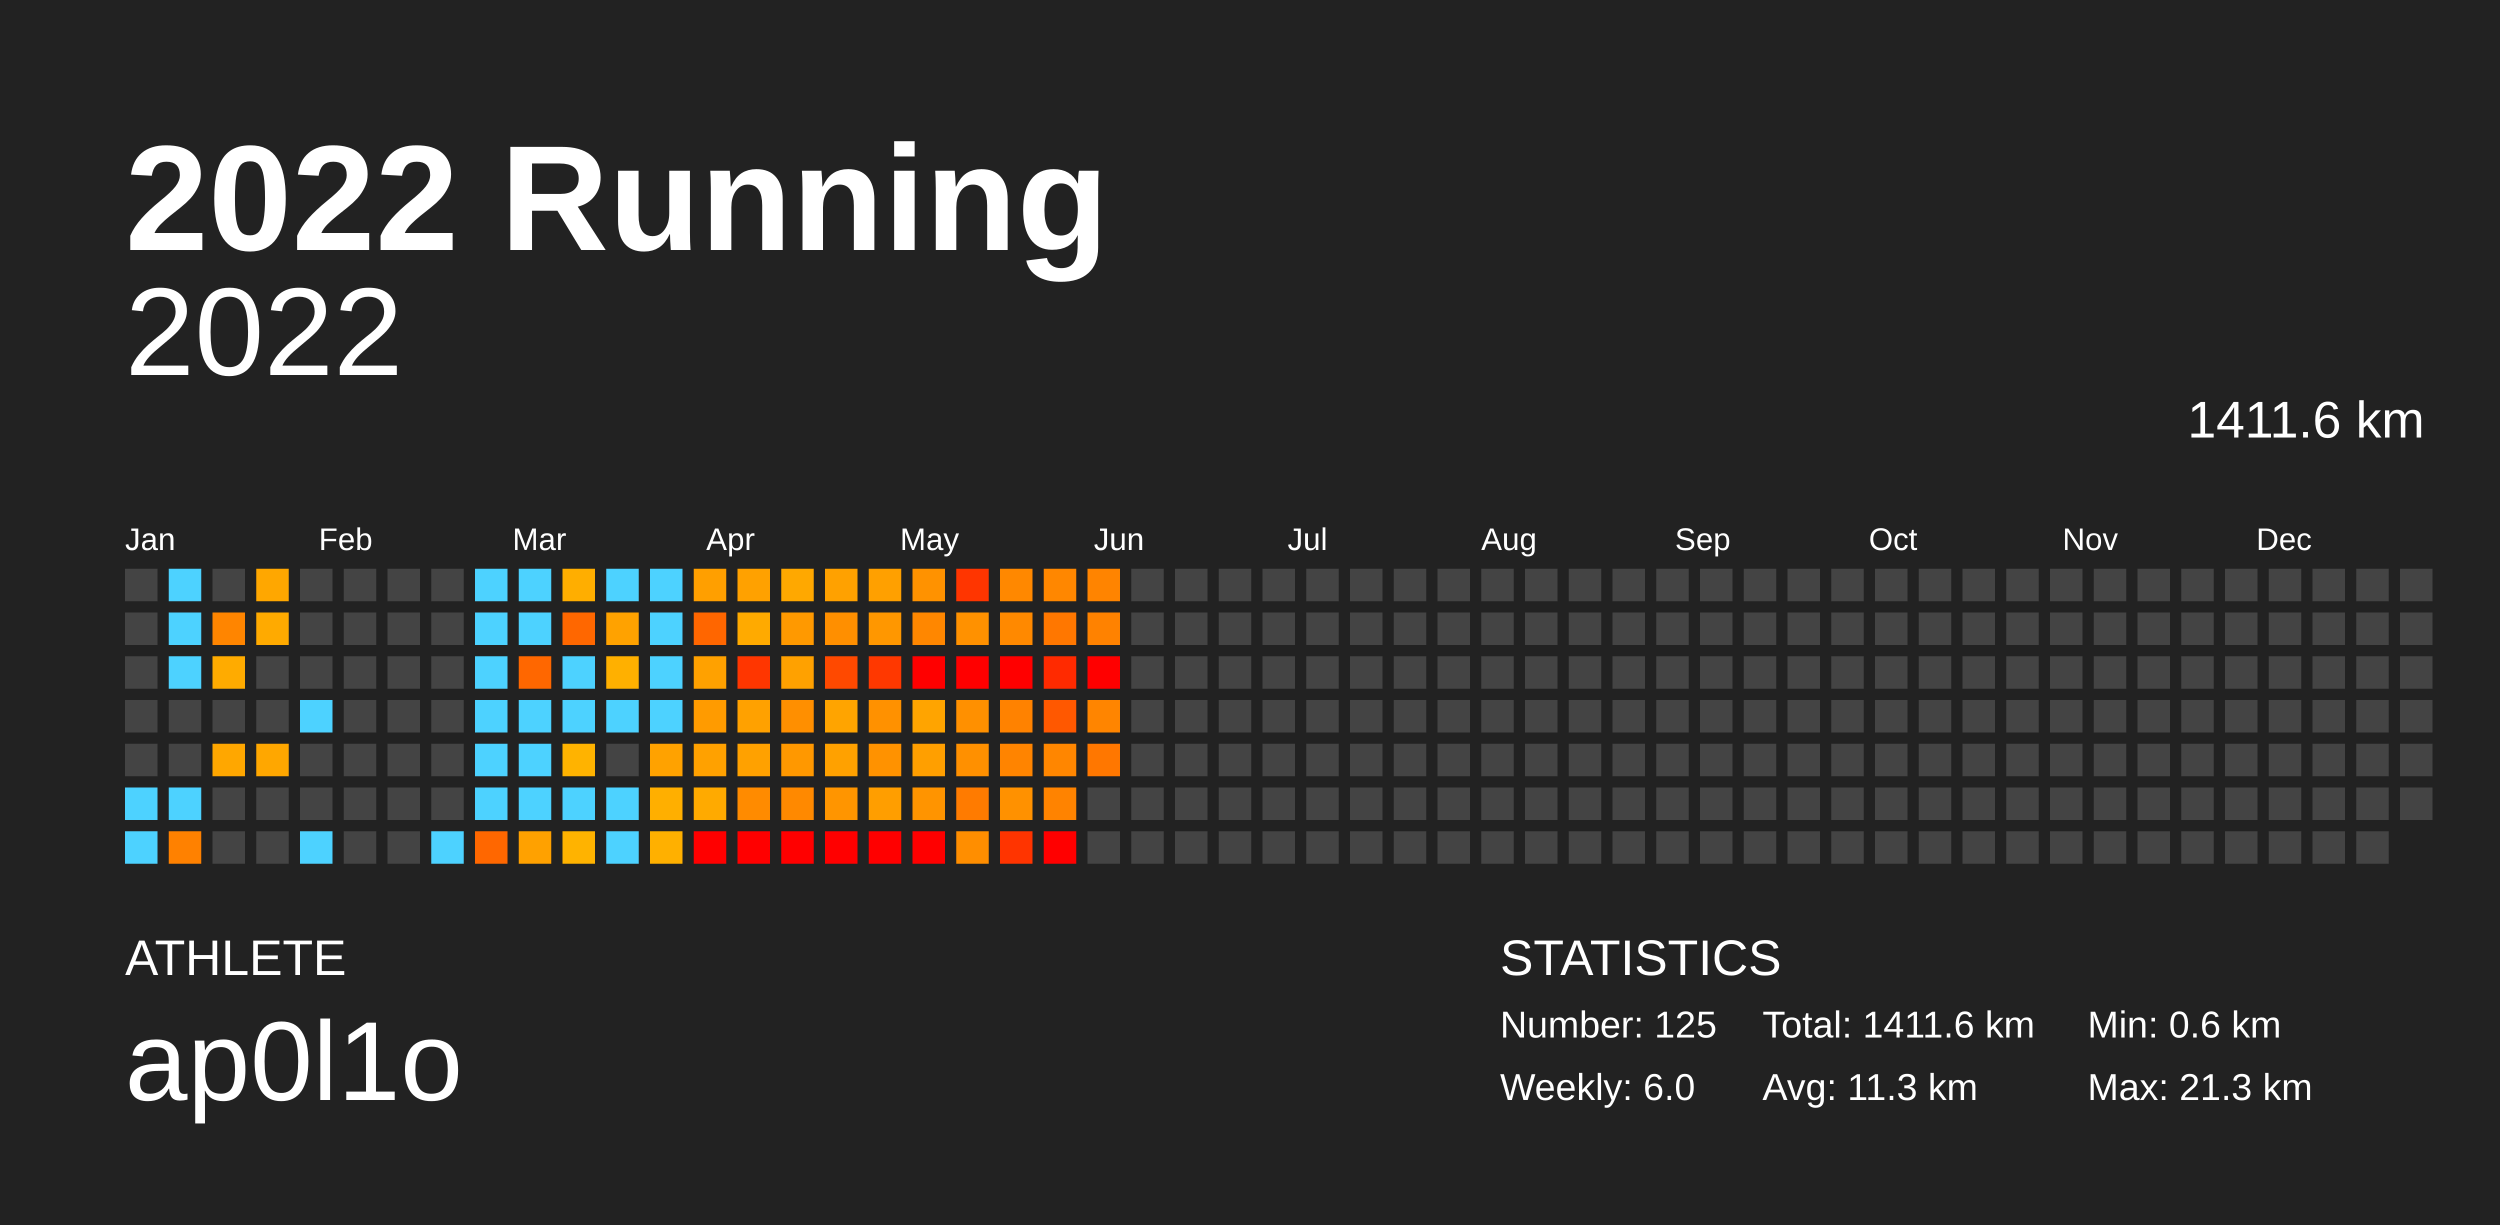
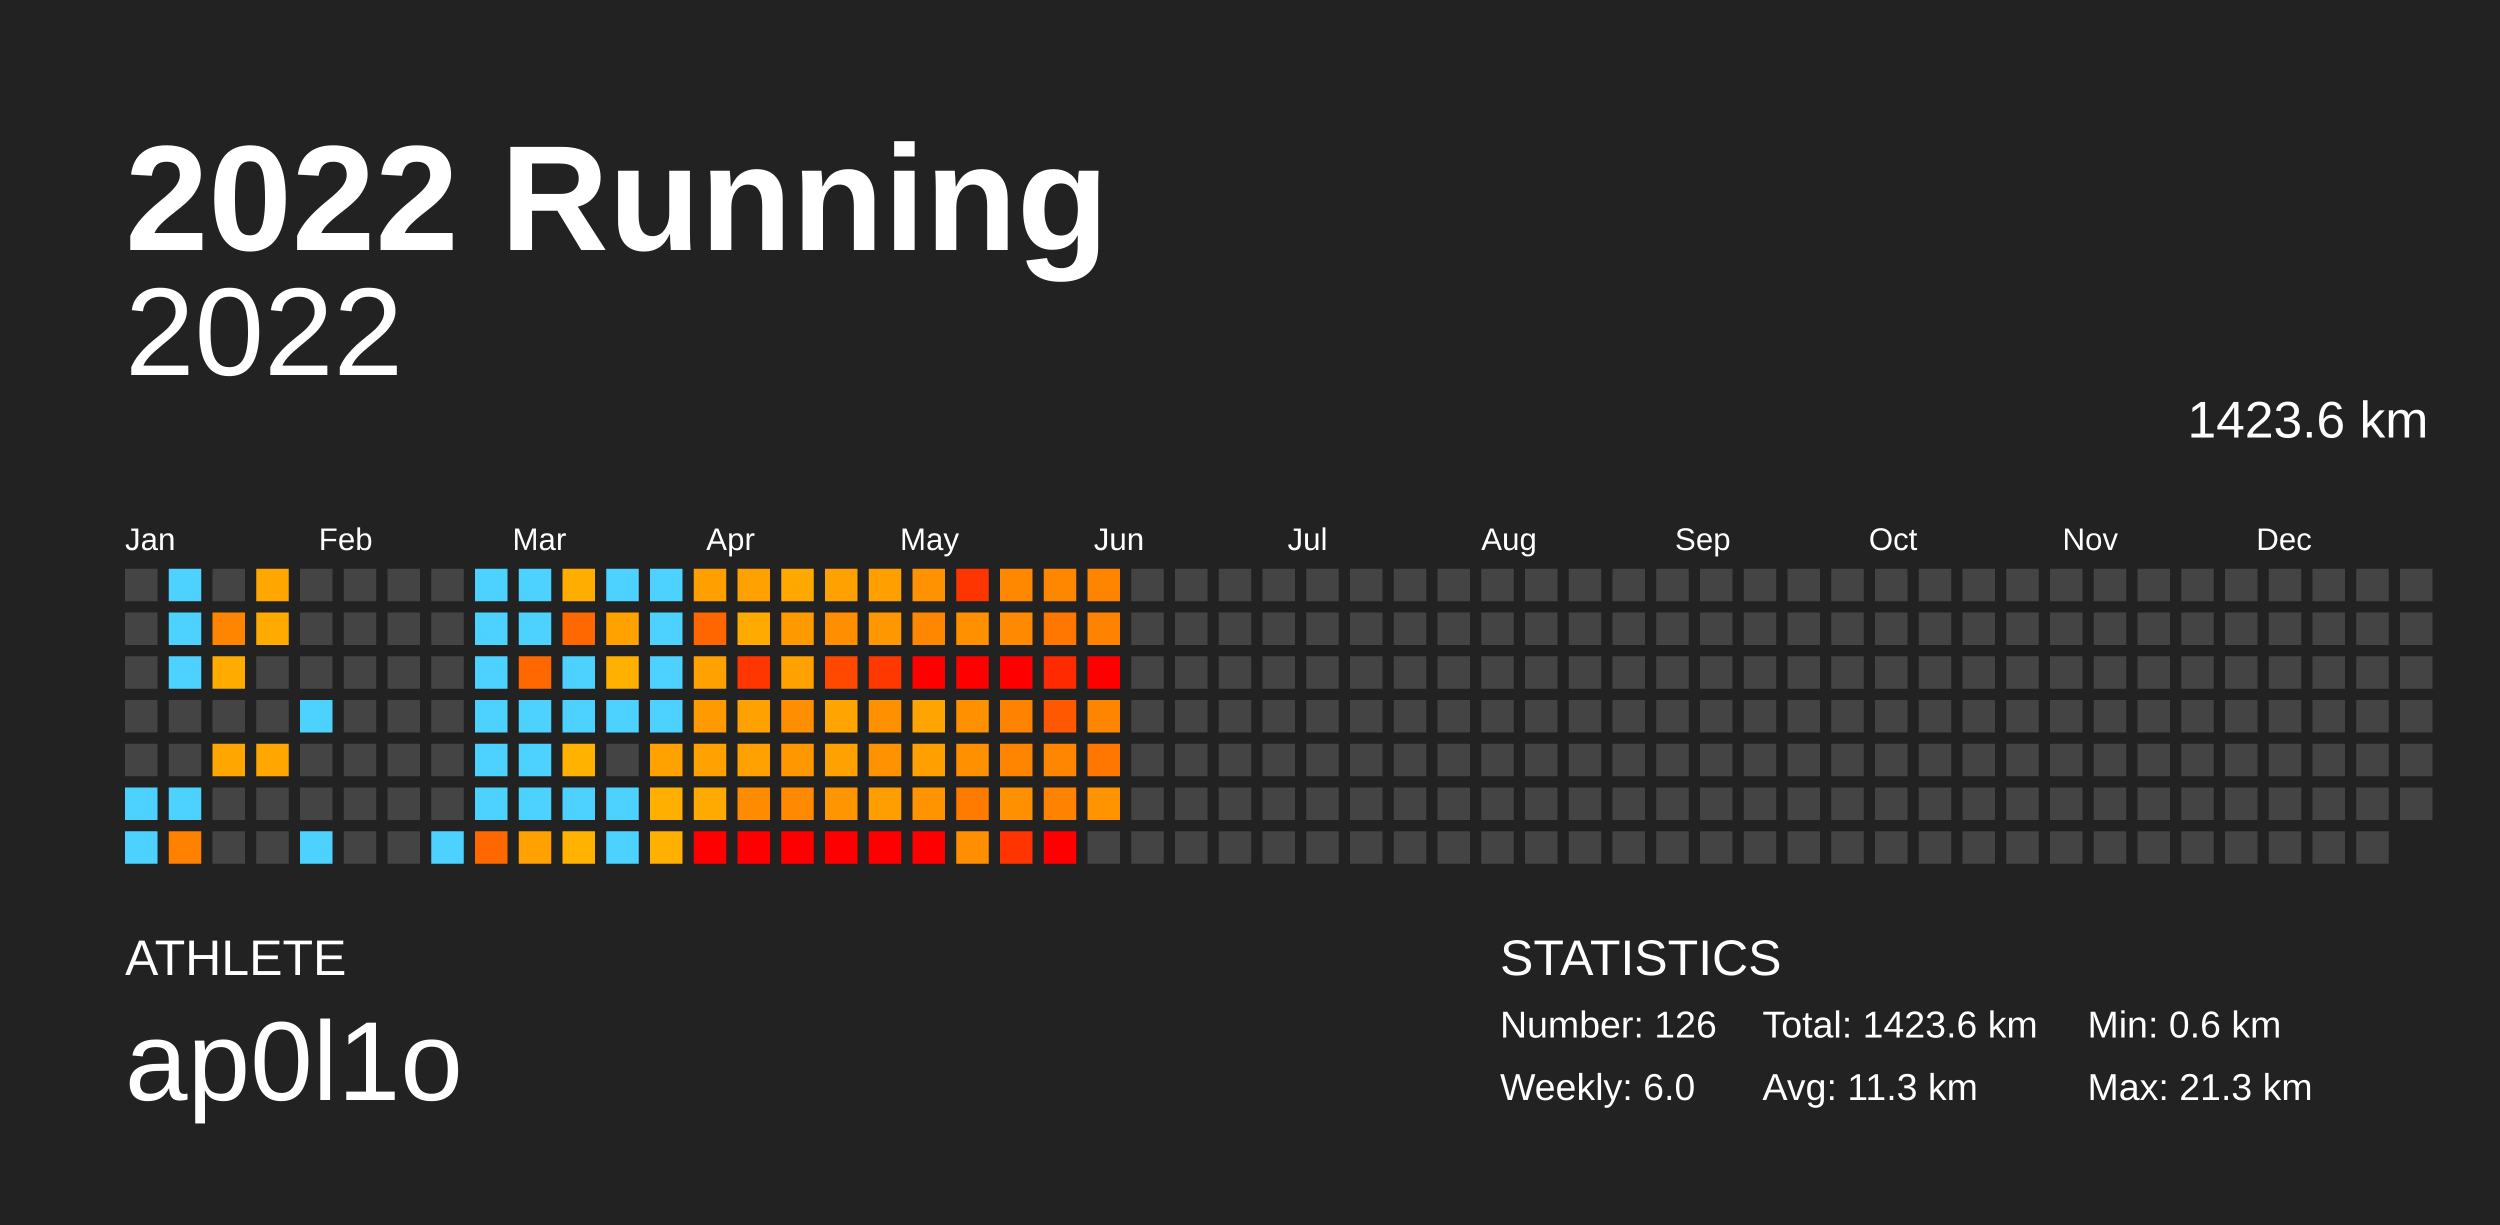
<svg xmlns="http://www.w3.org/2000/svg" baseProfile="full" height="98mm" version="1.1" viewBox="0,0,200,98" width="200mm">
  <defs />
  <rect fill="#222222" height="98" width="200" x="0" y="0" />
  <text fill="#FFFFFF" style="font-size:12px; font-family:Arial; font-weight:bold;" x="10" y="20">2022 Running</text>
  <text fill="#FFFFFF" style="font-size:4px; font-family:Arial" x="10" y="78">ATHLETE</text>
  <text fill="#FFFFFF" style="font-size:9px; font-family:Arial" x="10" y="88">ap0l1o</text>
  <text fill="#FFFFFF" style="font-size:4px; font-family:Arial" x="120" y="78">STATISTICS</text>
-   <text fill="#FFFFFF" style="font-size:3px; font-family:Arial" x="120" y="83">Number: 125</text>
+   <text fill="#FFFFFF" style="font-size:3px; font-family:Arial" x="120" y="83">Number: 126</text>
  <text fill="#FFFFFF" style="font-size:3px; font-family:Arial" x="120" y="88">Weekly: 6.0</text>
-   <text fill="#FFFFFF" style="font-size:3px; font-family:Arial" x="141" y="83">Total: 1411.6 km</text>
+   <text fill="#FFFFFF" style="font-size:3px; font-family:Arial" x="141" y="83">Total: 1423.6 km</text>
  <text fill="#FFFFFF" style="font-size:3px; font-family:Arial" x="141" y="88">Avg: 11.3 km</text>
  <text fill="#FFFFFF" style="font-size:3px; font-family:Arial" x="167" y="83">Min: 0.6 km</text>
  <text fill="#FFFFFF" style="font-size:3px; font-family:Arial" x="167" y="88">Max: 21.3 km</text>
  <text alignment-baseline="hanging" fill="#FFFFFF" style="font-size:10.0px; font-family:Arial;" x="10" y="30">2022</text>
-   <text alignment-baseline="hanging" fill="#FFFFFF" style="font-size:4.125px; font-family:Arial;" x="175" y="35">1411.6 km</text>
+   <text alignment-baseline="hanging" fill="#FFFFFF" style="font-size:4.125px; font-family:Arial;" x="175" y="35">1423.6 km</text>
  <text fill="#FFFFFF" style="font-size:2.5px; font-family:Arial" x="10.0" y="44">Jan</text>
  <text fill="#FFFFFF" style="font-size:2.5px; font-family:Arial" x="25.5" y="44">Feb</text>
  <text fill="#FFFFFF" style="font-size:2.5px; font-family:Arial" x="41.0" y="44">Mar</text>
  <text fill="#FFFFFF" style="font-size:2.5px; font-family:Arial" x="56.5" y="44">Apr</text>
  <text fill="#FFFFFF" style="font-size:2.5px; font-family:Arial" x="72.0" y="44">May</text>
  <text fill="#FFFFFF" style="font-size:2.5px; font-family:Arial" x="87.5" y="44">Jun</text>
  <text fill="#FFFFFF" style="font-size:2.5px; font-family:Arial" x="103.0" y="44">Jul</text>
  <text fill="#FFFFFF" style="font-size:2.5px; font-family:Arial" x="118.5" y="44">Aug</text>
  <text fill="#FFFFFF" style="font-size:2.5px; font-family:Arial" x="134.0" y="44">Sep</text>
  <text fill="#FFFFFF" style="font-size:2.5px; font-family:Arial" x="149.5" y="44">Oct</text>
  <text fill="#FFFFFF" style="font-size:2.5px; font-family:Arial" x="165.0" y="44">Nov</text>
  <text fill="#FFFFFF" style="font-size:2.5px; font-family:Arial" x="180.5" y="44">Dec</text>
  <rect fill="#444444" height="2.6" width="2.6" x="10.0" y="45.5" />
  <rect fill="#444444" height="2.6" width="2.6" x="10.0" y="49.0" />
  <rect fill="#444444" height="2.6" width="2.6" x="10.0" y="52.5" />
  <rect fill="#444444" height="2.6" width="2.6" x="10.0" y="56.0" />
  <rect fill="#444444" height="2.6" width="2.6" x="10.0" y="59.5" />
  <rect fill="#4dd2ff" height="2.6" width="2.6" x="10.0" y="63.0" />
  <rect fill="#4dd2ff" height="2.6" width="2.6" x="10.0" y="66.5" />
  <rect fill="#4dd2ff" height="2.6" width="2.6" x="13.5" y="45.5" />
  <rect fill="#4dd2ff" height="2.6" width="2.6" x="13.5" y="49.0" />
  <rect fill="#4dd2ff" height="2.6" width="2.6" x="13.5" y="52.5" />
  <rect fill="#444444" height="2.6" width="2.6" x="13.5" y="56.0" />
  <rect fill="#444444" height="2.6" width="2.6" x="13.5" y="59.5" />
  <rect fill="#4dd2ff" height="2.6" width="2.6" x="13.5" y="63.0" />
  <rect fill="#ff8100" height="2.6" width="2.6" x="13.5" y="66.5" />
  <rect fill="#444444" height="2.6" width="2.6" x="17.0" y="45.5" />
  <rect fill="#ff8500" height="2.6" width="2.6" x="17.0" y="49.0" />
  <rect fill="#ffab00" height="2.6" width="2.6" x="17.0" y="52.5" />
  <rect fill="#444444" height="2.6" width="2.6" x="17.0" y="56.0" />
  <rect fill="#ffa700" height="2.6" width="2.6" x="17.0" y="59.5" />
  <rect fill="#444444" height="2.6" width="2.6" x="17.0" y="63.0" />
  <rect fill="#444444" height="2.6" width="2.6" x="17.0" y="66.5" />
  <rect fill="#ffa700" height="2.6" width="2.6" x="20.5" y="45.5" />
  <rect fill="#ffaa00" height="2.6" width="2.6" x="20.5" y="49.0" />
  <rect fill="#444444" height="2.6" width="2.6" x="20.5" y="52.5" />
  <rect fill="#444444" height="2.6" width="2.6" x="20.5" y="56.0" />
  <rect fill="#ffa700" height="2.6" width="2.6" x="20.5" y="59.5" />
  <rect fill="#444444" height="2.6" width="2.6" x="20.5" y="63.0" />
  <rect fill="#444444" height="2.6" width="2.6" x="20.5" y="66.5" />
  <rect fill="#444444" height="2.6" width="2.6" x="24.0" y="45.5" />
  <rect fill="#444444" height="2.6" width="2.6" x="24.0" y="49.0" />
  <rect fill="#444444" height="2.6" width="2.6" x="24.0" y="52.5" />
  <rect fill="#4dd2ff" height="2.6" width="2.6" x="24.0" y="56.0" />
  <rect fill="#444444" height="2.6" width="2.6" x="24.0" y="59.5" />
  <rect fill="#444444" height="2.6" width="2.6" x="24.0" y="63.0" />
  <rect fill="#4dd2ff" height="2.6" width="2.6" x="24.0" y="66.5" />
  <rect fill="#444444" height="2.6" width="2.6" x="27.5" y="45.5" />
  <rect fill="#444444" height="2.6" width="2.6" x="27.5" y="49.0" />
  <rect fill="#444444" height="2.6" width="2.6" x="27.5" y="52.5" />
  <rect fill="#444444" height="2.6" width="2.6" x="27.5" y="56.0" />
  <rect fill="#444444" height="2.6" width="2.6" x="27.5" y="59.5" />
  <rect fill="#444444" height="2.6" width="2.6" x="27.5" y="63.0" />
  <rect fill="#444444" height="2.6" width="2.6" x="27.5" y="66.5" />
  <rect fill="#444444" height="2.6" width="2.6" x="31.0" y="45.5" />
  <rect fill="#444444" height="2.6" width="2.6" x="31.0" y="49.0" />
  <rect fill="#444444" height="2.6" width="2.6" x="31.0" y="52.5" />
  <rect fill="#444444" height="2.6" width="2.6" x="31.0" y="56.0" />
  <rect fill="#444444" height="2.6" width="2.6" x="31.0" y="59.5" />
  <rect fill="#444444" height="2.6" width="2.6" x="31.0" y="63.0" />
  <rect fill="#444444" height="2.6" width="2.6" x="31.0" y="66.5" />
  <rect fill="#444444" height="2.6" width="2.6" x="34.5" y="45.5" />
  <rect fill="#444444" height="2.6" width="2.6" x="34.5" y="49.0" />
  <rect fill="#444444" height="2.6" width="2.6" x="34.5" y="52.5" />
  <rect fill="#444444" height="2.6" width="2.6" x="34.5" y="56.0" />
  <rect fill="#444444" height="2.6" width="2.6" x="34.5" y="59.5" />
  <rect fill="#444444" height="2.6" width="2.6" x="34.5" y="63.0" />
  <rect fill="#4dd2ff" height="2.6" width="2.6" x="34.5" y="66.5" />
  <rect fill="#4dd2ff" height="2.6" width="2.6" x="38.0" y="45.5" />
  <rect fill="#4dd2ff" height="2.6" width="2.6" x="38.0" y="49.0" />
  <rect fill="#4dd2ff" height="2.6" width="2.6" x="38.0" y="52.5" />
  <rect fill="#4dd2ff" height="2.6" width="2.6" x="38.0" y="56.0" />
  <rect fill="#4dd2ff" height="2.6" width="2.6" x="38.0" y="59.5" />
  <rect fill="#4dd2ff" height="2.6" width="2.6" x="38.0" y="63.0" />
  <rect fill="#ff6700" height="2.6" width="2.6" x="38.0" y="66.5" />
  <rect fill="#4dd2ff" height="2.6" width="2.6" x="41.5" y="45.5" />
  <rect fill="#4dd2ff" height="2.6" width="2.6" x="41.5" y="49.0" />
  <rect fill="#ff6700" height="2.6" width="2.6" x="41.5" y="52.5" />
  <rect fill="#4dd2ff" height="2.6" width="2.6" x="41.5" y="56.0" />
  <rect fill="#4dd2ff" height="2.6" width="2.6" x="41.5" y="59.5" />
  <rect fill="#4dd2ff" height="2.6" width="2.6" x="41.5" y="63.0" />
  <rect fill="#ffa100" height="2.6" width="2.6" x="41.5" y="66.5" />
  <rect fill="#ffae00" height="2.6" width="2.6" x="45.0" y="45.5" />
  <rect fill="#ff6700" height="2.6" width="2.6" x="45.0" y="49.0" />
  <rect fill="#4dd2ff" height="2.6" width="2.6" x="45.0" y="52.5" />
  <rect fill="#4dd2ff" height="2.6" width="2.6" x="45.0" y="56.0" />
  <rect fill="#ffb300" height="2.6" width="2.6" x="45.0" y="59.5" />
  <rect fill="#4dd2ff" height="2.6" width="2.6" x="45.0" y="63.0" />
  <rect fill="#ffb300" height="2.6" width="2.6" x="45.0" y="66.5" />
  <rect fill="#4dd2ff" height="2.6" width="2.6" x="48.5" y="45.5" />
  <rect fill="#ffa200" height="2.6" width="2.6" x="48.5" y="49.0" />
  <rect fill="#ffb000" height="2.6" width="2.6" x="48.5" y="52.5" />
  <rect fill="#4dd2ff" height="2.6" width="2.6" x="48.5" y="56.0" />
  <rect fill="#444444" height="2.6" width="2.6" x="48.5" y="59.5" />
  <rect fill="#4dd2ff" height="2.6" width="2.6" x="48.5" y="63.0" />
  <rect fill="#4dd2ff" height="2.6" width="2.6" x="48.5" y="66.5" />
  <rect fill="#4dd2ff" height="2.6" width="2.6" x="52.0" y="45.5" />
  <rect fill="#4dd2ff" height="2.6" width="2.6" x="52.0" y="49.0" />
  <rect fill="#4dd2ff" height="2.6" width="2.6" x="52.0" y="52.5" />
  <rect fill="#4dd2ff" height="2.6" width="2.6" x="52.0" y="56.0" />
  <rect fill="#ffa200" height="2.6" width="2.6" x="52.0" y="59.5" />
  <rect fill="#ffaf00" height="2.6" width="2.6" x="52.0" y="63.0" />
  <rect fill="#ffb000" height="2.6" width="2.6" x="52.0" y="66.5" />
  <rect fill="#ff9f00" height="2.6" width="2.6" x="55.5" y="45.5" />
  <rect fill="#ff6600" height="2.6" width="2.6" x="55.5" y="49.0" />
  <rect fill="#ffa100" height="2.6" width="2.6" x="55.5" y="52.5" />
  <rect fill="#ff9b00" height="2.6" width="2.6" x="55.5" y="56.0" />
  <rect fill="#ffa100" height="2.6" width="2.6" x="55.5" y="59.5" />
  <rect fill="#ffaa00" height="2.6" width="2.6" x="55.5" y="63.0" />
  <rect fill="red" height="2.6" width="2.6" x="55.5" y="66.5" />
  <rect fill="#ffa100" height="2.6" width="2.6" x="59.0" y="45.5" />
  <rect fill="#ffaa00" height="2.6" width="2.6" x="59.0" y="49.0" />
  <rect fill="#ff3600" height="2.6" width="2.6" x="59.0" y="52.5" />
  <rect fill="#ffa100" height="2.6" width="2.6" x="59.0" y="56.0" />
  <rect fill="#ffa100" height="2.6" width="2.6" x="59.0" y="59.5" />
  <rect fill="#ff8b00" height="2.6" width="2.6" x="59.0" y="63.0" />
  <rect fill="red" height="2.6" width="2.6" x="59.0" y="66.5" />
  <rect fill="#ffa800" height="2.6" width="2.6" x="62.5" y="45.5" />
  <rect fill="#ff9900" height="2.6" width="2.6" x="62.5" y="49.0" />
  <rect fill="#ffa100" height="2.6" width="2.6" x="62.5" y="52.5" />
  <rect fill="#ff8f00" height="2.6" width="2.6" x="62.5" y="56.0" />
  <rect fill="#ff9800" height="2.6" width="2.6" x="62.5" y="59.5" />
  <rect fill="#ff8900" height="2.6" width="2.6" x="62.5" y="63.0" />
  <rect fill="red" height="2.6" width="2.6" x="62.5" y="66.5" />
  <rect fill="#ffa100" height="2.6" width="2.6" x="66.0" y="45.5" />
  <rect fill="#ff8f00" height="2.6" width="2.6" x="66.0" y="49.0" />
  <rect fill="#ff4900" height="2.6" width="2.6" x="66.0" y="52.5" />
  <rect fill="#ffa400" height="2.6" width="2.6" x="66.0" y="56.0" />
  <rect fill="#ffa100" height="2.6" width="2.6" x="66.0" y="59.5" />
  <rect fill="#ff9500" height="2.6" width="2.6" x="66.0" y="63.0" />
  <rect fill="red" height="2.6" width="2.6" x="66.0" y="66.5" />
  <rect fill="#ffa000" height="2.6" width="2.6" x="69.5" y="45.5" />
  <rect fill="#ff9700" height="2.6" width="2.6" x="69.5" y="49.0" />
  <rect fill="#ff3800" height="2.6" width="2.6" x="69.5" y="52.5" />
  <rect fill="#ff9100" height="2.6" width="2.6" x="69.5" y="56.0" />
  <rect fill="#ff9200" height="2.6" width="2.6" x="69.5" y="59.5" />
  <rect fill="#ff9e00" height="2.6" width="2.6" x="69.5" y="63.0" />
  <rect fill="red" height="2.6" width="2.6" x="69.5" y="66.5" />
  <rect fill="#ff9200" height="2.6" width="2.6" x="73.0" y="45.5" />
  <rect fill="#ff8700" height="2.6" width="2.6" x="73.0" y="49.0" />
  <rect fill="red" height="2.6" width="2.6" x="73.0" y="52.5" />
  <rect fill="#ffa400" height="2.6" width="2.6" x="73.0" y="56.0" />
  <rect fill="#ff9f00" height="2.6" width="2.6" x="73.0" y="59.5" />
  <rect fill="#ff9400" height="2.6" width="2.6" x="73.0" y="63.0" />
  <rect fill="red" height="2.6" width="2.6" x="73.0" y="66.5" />
  <rect fill="#ff3500" height="2.6" width="2.6" x="76.5" y="45.5" />
  <rect fill="#ff9100" height="2.6" width="2.6" x="76.5" y="49.0" />
  <rect fill="red" height="2.6" width="2.6" x="76.5" y="52.5" />
  <rect fill="#ff9000" height="2.6" width="2.6" x="76.5" y="56.0" />
  <rect fill="#ff9000" height="2.6" width="2.6" x="76.5" y="59.5" />
  <rect fill="#ff7b00" height="2.6" width="2.6" x="76.5" y="63.0" />
  <rect fill="#ff8e00" height="2.6" width="2.6" x="76.5" y="66.5" />
  <rect fill="#ff8800" height="2.6" width="2.6" x="80.0" y="45.5" />
  <rect fill="#ff8900" height="2.6" width="2.6" x="80.0" y="49.0" />
  <rect fill="red" height="2.6" width="2.6" x="80.0" y="52.5" />
  <rect fill="#ff8200" height="2.6" width="2.6" x="80.0" y="56.0" />
  <rect fill="#ff8400" height="2.6" width="2.6" x="80.0" y="59.5" />
  <rect fill="#ff9100" height="2.6" width="2.6" x="80.0" y="63.0" />
  <rect fill="#ff3400" height="2.6" width="2.6" x="80.0" y="66.5" />
  <rect fill="#ff8700" height="2.6" width="2.6" x="83.5" y="45.5" />
  <rect fill="#ff7700" height="2.6" width="2.6" x="83.5" y="49.0" />
  <rect fill="#ff2a00" height="2.6" width="2.6" x="83.5" y="52.5" />
  <rect fill="#ff5800" height="2.6" width="2.6" x="83.5" y="56.0" />
  <rect fill="#ff8600" height="2.6" width="2.6" x="83.5" y="59.5" />
  <rect fill="#ff8300" height="2.6" width="2.6" x="83.5" y="63.0" />
  <rect fill="red" height="2.6" width="2.6" x="83.5" y="66.5" />
  <rect fill="#ff8400" height="2.6" width="2.6" x="87.0" y="45.5" />
  <rect fill="#ff8200" height="2.6" width="2.6" x="87.0" y="49.0" />
  <rect fill="red" height="2.6" width="2.6" x="87.0" y="52.5" />
  <rect fill="#ff8500" height="2.6" width="2.6" x="87.0" y="56.0" />
  <rect fill="#ff7700" height="2.6" width="2.6" x="87.0" y="59.5" />
-   <rect fill="#444444" height="2.6" width="2.6" x="87.0" y="63.0" />
+   <rect fill="#ff9400" height="2.6" width="2.6" x="87.0" y="63.0" />
  <rect fill="#444444" height="2.6" width="2.6" x="87.0" y="66.5" />
  <rect fill="#444444" height="2.6" width="2.6" x="90.5" y="45.5" />
  <rect fill="#444444" height="2.6" width="2.6" x="90.5" y="49.0" />
  <rect fill="#444444" height="2.6" width="2.6" x="90.5" y="52.5" />
  <rect fill="#444444" height="2.6" width="2.6" x="90.5" y="56.0" />
  <rect fill="#444444" height="2.6" width="2.6" x="90.5" y="59.5" />
  <rect fill="#444444" height="2.6" width="2.6" x="90.5" y="63.0" />
  <rect fill="#444444" height="2.6" width="2.6" x="90.5" y="66.5" />
  <rect fill="#444444" height="2.6" width="2.6" x="94.0" y="45.5" />
  <rect fill="#444444" height="2.6" width="2.6" x="94.0" y="49.0" />
  <rect fill="#444444" height="2.6" width="2.6" x="94.0" y="52.5" />
  <rect fill="#444444" height="2.6" width="2.6" x="94.0" y="56.0" />
  <rect fill="#444444" height="2.6" width="2.6" x="94.0" y="59.5" />
  <rect fill="#444444" height="2.6" width="2.6" x="94.0" y="63.0" />
  <rect fill="#444444" height="2.6" width="2.6" x="94.0" y="66.5" />
  <rect fill="#444444" height="2.6" width="2.6" x="97.5" y="45.5" />
  <rect fill="#444444" height="2.6" width="2.6" x="97.5" y="49.0" />
  <rect fill="#444444" height="2.6" width="2.6" x="97.5" y="52.5" />
  <rect fill="#444444" height="2.6" width="2.6" x="97.5" y="56.0" />
  <rect fill="#444444" height="2.6" width="2.6" x="97.5" y="59.5" />
  <rect fill="#444444" height="2.6" width="2.6" x="97.5" y="63.0" />
  <rect fill="#444444" height="2.6" width="2.6" x="97.5" y="66.5" />
  <rect fill="#444444" height="2.6" width="2.6" x="101.0" y="45.5" />
  <rect fill="#444444" height="2.6" width="2.6" x="101.0" y="49.0" />
  <rect fill="#444444" height="2.6" width="2.6" x="101.0" y="52.5" />
  <rect fill="#444444" height="2.6" width="2.6" x="101.0" y="56.0" />
  <rect fill="#444444" height="2.6" width="2.6" x="101.0" y="59.5" />
  <rect fill="#444444" height="2.6" width="2.6" x="101.0" y="63.0" />
  <rect fill="#444444" height="2.6" width="2.6" x="101.0" y="66.5" />
  <rect fill="#444444" height="2.6" width="2.6" x="104.5" y="45.5" />
  <rect fill="#444444" height="2.6" width="2.6" x="104.5" y="49.0" />
  <rect fill="#444444" height="2.6" width="2.6" x="104.5" y="52.5" />
  <rect fill="#444444" height="2.6" width="2.6" x="104.5" y="56.0" />
  <rect fill="#444444" height="2.6" width="2.6" x="104.5" y="59.5" />
  <rect fill="#444444" height="2.6" width="2.6" x="104.5" y="63.0" />
  <rect fill="#444444" height="2.6" width="2.6" x="104.5" y="66.5" />
  <rect fill="#444444" height="2.6" width="2.6" x="108.0" y="45.5" />
  <rect fill="#444444" height="2.6" width="2.6" x="108.0" y="49.0" />
  <rect fill="#444444" height="2.6" width="2.6" x="108.0" y="52.5" />
  <rect fill="#444444" height="2.6" width="2.6" x="108.0" y="56.0" />
  <rect fill="#444444" height="2.6" width="2.6" x="108.0" y="59.5" />
  <rect fill="#444444" height="2.6" width="2.6" x="108.0" y="63.0" />
  <rect fill="#444444" height="2.6" width="2.6" x="108.0" y="66.5" />
  <rect fill="#444444" height="2.6" width="2.6" x="111.5" y="45.5" />
  <rect fill="#444444" height="2.6" width="2.6" x="111.5" y="49.0" />
  <rect fill="#444444" height="2.6" width="2.6" x="111.5" y="52.5" />
  <rect fill="#444444" height="2.6" width="2.6" x="111.5" y="56.0" />
  <rect fill="#444444" height="2.6" width="2.6" x="111.5" y="59.5" />
  <rect fill="#444444" height="2.6" width="2.6" x="111.5" y="63.0" />
  <rect fill="#444444" height="2.6" width="2.6" x="111.5" y="66.5" />
  <rect fill="#444444" height="2.6" width="2.6" x="115.0" y="45.5" />
  <rect fill="#444444" height="2.6" width="2.6" x="115.0" y="49.0" />
  <rect fill="#444444" height="2.6" width="2.6" x="115.0" y="52.5" />
  <rect fill="#444444" height="2.6" width="2.6" x="115.0" y="56.0" />
  <rect fill="#444444" height="2.6" width="2.6" x="115.0" y="59.5" />
  <rect fill="#444444" height="2.6" width="2.6" x="115.0" y="63.0" />
  <rect fill="#444444" height="2.6" width="2.6" x="115.0" y="66.5" />
  <rect fill="#444444" height="2.6" width="2.6" x="118.5" y="45.5" />
  <rect fill="#444444" height="2.6" width="2.6" x="118.5" y="49.0" />
  <rect fill="#444444" height="2.6" width="2.6" x="118.5" y="52.5" />
  <rect fill="#444444" height="2.6" width="2.6" x="118.5" y="56.0" />
  <rect fill="#444444" height="2.6" width="2.6" x="118.5" y="59.5" />
  <rect fill="#444444" height="2.6" width="2.6" x="118.5" y="63.0" />
  <rect fill="#444444" height="2.6" width="2.6" x="118.5" y="66.5" />
  <rect fill="#444444" height="2.6" width="2.6" x="122.0" y="45.5" />
  <rect fill="#444444" height="2.6" width="2.6" x="122.0" y="49.0" />
  <rect fill="#444444" height="2.6" width="2.6" x="122.0" y="52.5" />
  <rect fill="#444444" height="2.6" width="2.6" x="122.0" y="56.0" />
  <rect fill="#444444" height="2.6" width="2.6" x="122.0" y="59.5" />
  <rect fill="#444444" height="2.6" width="2.6" x="122.0" y="63.0" />
  <rect fill="#444444" height="2.6" width="2.6" x="122.0" y="66.5" />
  <rect fill="#444444" height="2.6" width="2.6" x="125.5" y="45.5" />
  <rect fill="#444444" height="2.6" width="2.6" x="125.5" y="49.0" />
  <rect fill="#444444" height="2.6" width="2.6" x="125.5" y="52.5" />
  <rect fill="#444444" height="2.6" width="2.6" x="125.5" y="56.0" />
  <rect fill="#444444" height="2.6" width="2.6" x="125.5" y="59.5" />
  <rect fill="#444444" height="2.6" width="2.6" x="125.5" y="63.0" />
  <rect fill="#444444" height="2.6" width="2.6" x="125.5" y="66.5" />
  <rect fill="#444444" height="2.6" width="2.6" x="129.0" y="45.5" />
  <rect fill="#444444" height="2.6" width="2.6" x="129.0" y="49.0" />
  <rect fill="#444444" height="2.6" width="2.6" x="129.0" y="52.5" />
  <rect fill="#444444" height="2.6" width="2.6" x="129.0" y="56.0" />
  <rect fill="#444444" height="2.6" width="2.6" x="129.0" y="59.5" />
  <rect fill="#444444" height="2.6" width="2.6" x="129.0" y="63.0" />
  <rect fill="#444444" height="2.6" width="2.6" x="129.0" y="66.5" />
  <rect fill="#444444" height="2.6" width="2.6" x="132.5" y="45.5" />
  <rect fill="#444444" height="2.6" width="2.6" x="132.5" y="49.0" />
  <rect fill="#444444" height="2.6" width="2.6" x="132.5" y="52.5" />
  <rect fill="#444444" height="2.6" width="2.6" x="132.5" y="56.0" />
  <rect fill="#444444" height="2.6" width="2.6" x="132.5" y="59.5" />
  <rect fill="#444444" height="2.6" width="2.6" x="132.5" y="63.0" />
  <rect fill="#444444" height="2.6" width="2.6" x="132.5" y="66.5" />
  <rect fill="#444444" height="2.6" width="2.6" x="136.0" y="45.5" />
  <rect fill="#444444" height="2.6" width="2.6" x="136.0" y="49.0" />
  <rect fill="#444444" height="2.6" width="2.6" x="136.0" y="52.5" />
  <rect fill="#444444" height="2.6" width="2.6" x="136.0" y="56.0" />
  <rect fill="#444444" height="2.6" width="2.6" x="136.0" y="59.5" />
  <rect fill="#444444" height="2.6" width="2.6" x="136.0" y="63.0" />
  <rect fill="#444444" height="2.6" width="2.6" x="136.0" y="66.5" />
  <rect fill="#444444" height="2.6" width="2.6" x="139.5" y="45.5" />
  <rect fill="#444444" height="2.6" width="2.6" x="139.5" y="49.0" />
  <rect fill="#444444" height="2.6" width="2.6" x="139.5" y="52.5" />
  <rect fill="#444444" height="2.6" width="2.6" x="139.5" y="56.0" />
  <rect fill="#444444" height="2.6" width="2.6" x="139.5" y="59.5" />
  <rect fill="#444444" height="2.6" width="2.6" x="139.5" y="63.0" />
  <rect fill="#444444" height="2.6" width="2.6" x="139.5" y="66.5" />
  <rect fill="#444444" height="2.6" width="2.6" x="143.0" y="45.5" />
  <rect fill="#444444" height="2.6" width="2.6" x="143.0" y="49.0" />
  <rect fill="#444444" height="2.6" width="2.6" x="143.0" y="52.5" />
  <rect fill="#444444" height="2.6" width="2.6" x="143.0" y="56.0" />
  <rect fill="#444444" height="2.6" width="2.6" x="143.0" y="59.5" />
  <rect fill="#444444" height="2.6" width="2.6" x="143.0" y="63.0" />
  <rect fill="#444444" height="2.6" width="2.6" x="143.0" y="66.5" />
  <rect fill="#444444" height="2.6" width="2.6" x="146.5" y="45.5" />
  <rect fill="#444444" height="2.6" width="2.6" x="146.5" y="49.0" />
  <rect fill="#444444" height="2.6" width="2.6" x="146.5" y="52.5" />
  <rect fill="#444444" height="2.6" width="2.6" x="146.5" y="56.0" />
  <rect fill="#444444" height="2.6" width="2.6" x="146.5" y="59.5" />
  <rect fill="#444444" height="2.6" width="2.6" x="146.5" y="63.0" />
  <rect fill="#444444" height="2.6" width="2.6" x="146.5" y="66.5" />
  <rect fill="#444444" height="2.6" width="2.6" x="150.0" y="45.5" />
  <rect fill="#444444" height="2.6" width="2.6" x="150.0" y="49.0" />
  <rect fill="#444444" height="2.6" width="2.6" x="150.0" y="52.5" />
  <rect fill="#444444" height="2.6" width="2.6" x="150.0" y="56.0" />
  <rect fill="#444444" height="2.6" width="2.6" x="150.0" y="59.5" />
  <rect fill="#444444" height="2.6" width="2.6" x="150.0" y="63.0" />
  <rect fill="#444444" height="2.6" width="2.6" x="150.0" y="66.5" />
  <rect fill="#444444" height="2.6" width="2.6" x="153.5" y="45.5" />
  <rect fill="#444444" height="2.6" width="2.6" x="153.5" y="49.0" />
  <rect fill="#444444" height="2.6" width="2.6" x="153.5" y="52.5" />
  <rect fill="#444444" height="2.6" width="2.6" x="153.5" y="56.0" />
  <rect fill="#444444" height="2.6" width="2.6" x="153.5" y="59.5" />
  <rect fill="#444444" height="2.6" width="2.6" x="153.5" y="63.0" />
  <rect fill="#444444" height="2.6" width="2.6" x="153.5" y="66.5" />
  <rect fill="#444444" height="2.6" width="2.6" x="157.0" y="45.5" />
  <rect fill="#444444" height="2.6" width="2.6" x="157.0" y="49.0" />
  <rect fill="#444444" height="2.6" width="2.6" x="157.0" y="52.5" />
  <rect fill="#444444" height="2.6" width="2.6" x="157.0" y="56.0" />
  <rect fill="#444444" height="2.6" width="2.6" x="157.0" y="59.5" />
  <rect fill="#444444" height="2.6" width="2.6" x="157.0" y="63.0" />
  <rect fill="#444444" height="2.6" width="2.6" x="157.0" y="66.5" />
  <rect fill="#444444" height="2.6" width="2.6" x="160.5" y="45.5" />
  <rect fill="#444444" height="2.6" width="2.6" x="160.5" y="49.0" />
  <rect fill="#444444" height="2.6" width="2.6" x="160.5" y="52.5" />
  <rect fill="#444444" height="2.6" width="2.6" x="160.5" y="56.0" />
  <rect fill="#444444" height="2.6" width="2.6" x="160.5" y="59.5" />
  <rect fill="#444444" height="2.6" width="2.6" x="160.5" y="63.0" />
  <rect fill="#444444" height="2.6" width="2.6" x="160.5" y="66.5" />
  <rect fill="#444444" height="2.6" width="2.6" x="164.0" y="45.5" />
  <rect fill="#444444" height="2.6" width="2.6" x="164.0" y="49.0" />
  <rect fill="#444444" height="2.6" width="2.6" x="164.0" y="52.5" />
  <rect fill="#444444" height="2.6" width="2.6" x="164.0" y="56.0" />
  <rect fill="#444444" height="2.6" width="2.6" x="164.0" y="59.5" />
  <rect fill="#444444" height="2.6" width="2.6" x="164.0" y="63.0" />
  <rect fill="#444444" height="2.6" width="2.6" x="164.0" y="66.5" />
  <rect fill="#444444" height="2.6" width="2.6" x="167.5" y="45.5" />
  <rect fill="#444444" height="2.6" width="2.6" x="167.5" y="49.0" />
  <rect fill="#444444" height="2.6" width="2.6" x="167.5" y="52.5" />
  <rect fill="#444444" height="2.6" width="2.6" x="167.5" y="56.0" />
  <rect fill="#444444" height="2.6" width="2.6" x="167.5" y="59.5" />
  <rect fill="#444444" height="2.6" width="2.6" x="167.5" y="63.0" />
  <rect fill="#444444" height="2.6" width="2.6" x="167.5" y="66.5" />
  <rect fill="#444444" height="2.6" width="2.6" x="171.0" y="45.5" />
  <rect fill="#444444" height="2.6" width="2.6" x="171.0" y="49.0" />
  <rect fill="#444444" height="2.6" width="2.6" x="171.0" y="52.5" />
  <rect fill="#444444" height="2.6" width="2.6" x="171.0" y="56.0" />
  <rect fill="#444444" height="2.6" width="2.6" x="171.0" y="59.5" />
  <rect fill="#444444" height="2.6" width="2.6" x="171.0" y="63.0" />
  <rect fill="#444444" height="2.6" width="2.6" x="171.0" y="66.5" />
  <rect fill="#444444" height="2.6" width="2.6" x="174.5" y="45.5" />
  <rect fill="#444444" height="2.6" width="2.6" x="174.5" y="49.0" />
  <rect fill="#444444" height="2.6" width="2.6" x="174.5" y="52.5" />
  <rect fill="#444444" height="2.6" width="2.6" x="174.5" y="56.0" />
  <rect fill="#444444" height="2.6" width="2.6" x="174.5" y="59.5" />
  <rect fill="#444444" height="2.6" width="2.6" x="174.5" y="63.0" />
  <rect fill="#444444" height="2.6" width="2.6" x="174.5" y="66.5" />
  <rect fill="#444444" height="2.6" width="2.6" x="178.0" y="45.5" />
  <rect fill="#444444" height="2.6" width="2.6" x="178.0" y="49.0" />
  <rect fill="#444444" height="2.6" width="2.6" x="178.0" y="52.5" />
  <rect fill="#444444" height="2.6" width="2.6" x="178.0" y="56.0" />
  <rect fill="#444444" height="2.6" width="2.6" x="178.0" y="59.5" />
  <rect fill="#444444" height="2.6" width="2.6" x="178.0" y="63.0" />
  <rect fill="#444444" height="2.6" width="2.6" x="178.0" y="66.5" />
  <rect fill="#444444" height="2.6" width="2.6" x="181.5" y="45.5" />
  <rect fill="#444444" height="2.6" width="2.6" x="181.5" y="49.0" />
  <rect fill="#444444" height="2.6" width="2.6" x="181.5" y="52.5" />
  <rect fill="#444444" height="2.6" width="2.6" x="181.5" y="56.0" />
  <rect fill="#444444" height="2.6" width="2.6" x="181.5" y="59.5" />
  <rect fill="#444444" height="2.6" width="2.6" x="181.5" y="63.0" />
  <rect fill="#444444" height="2.6" width="2.6" x="181.5" y="66.5" />
  <rect fill="#444444" height="2.6" width="2.6" x="185.0" y="45.5" />
  <rect fill="#444444" height="2.6" width="2.6" x="185.0" y="49.0" />
  <rect fill="#444444" height="2.6" width="2.6" x="185.0" y="52.5" />
  <rect fill="#444444" height="2.6" width="2.6" x="185.0" y="56.0" />
  <rect fill="#444444" height="2.6" width="2.6" x="185.0" y="59.5" />
  <rect fill="#444444" height="2.6" width="2.6" x="185.0" y="63.0" />
  <rect fill="#444444" height="2.6" width="2.6" x="185.0" y="66.5" />
  <rect fill="#444444" height="2.6" width="2.6" x="188.5" y="45.5" />
  <rect fill="#444444" height="2.6" width="2.6" x="188.5" y="49.0" />
  <rect fill="#444444" height="2.6" width="2.6" x="188.5" y="52.5" />
  <rect fill="#444444" height="2.6" width="2.6" x="188.5" y="56.0" />
  <rect fill="#444444" height="2.6" width="2.6" x="188.5" y="59.5" />
  <rect fill="#444444" height="2.6" width="2.6" x="188.5" y="63.0" />
  <rect fill="#444444" height="2.6" width="2.6" x="188.5" y="66.5" />
  <rect fill="#444444" height="2.6" width="2.6" x="192.0" y="45.5" />
  <rect fill="#444444" height="2.6" width="2.6" x="192.0" y="49.0" />
  <rect fill="#444444" height="2.6" width="2.6" x="192.0" y="52.5" />
  <rect fill="#444444" height="2.6" width="2.6" x="192.0" y="56.0" />
  <rect fill="#444444" height="2.6" width="2.6" x="192.0" y="59.5" />
  <rect fill="#444444" height="2.6" width="2.6" x="192.0" y="63.0" />
</svg>
